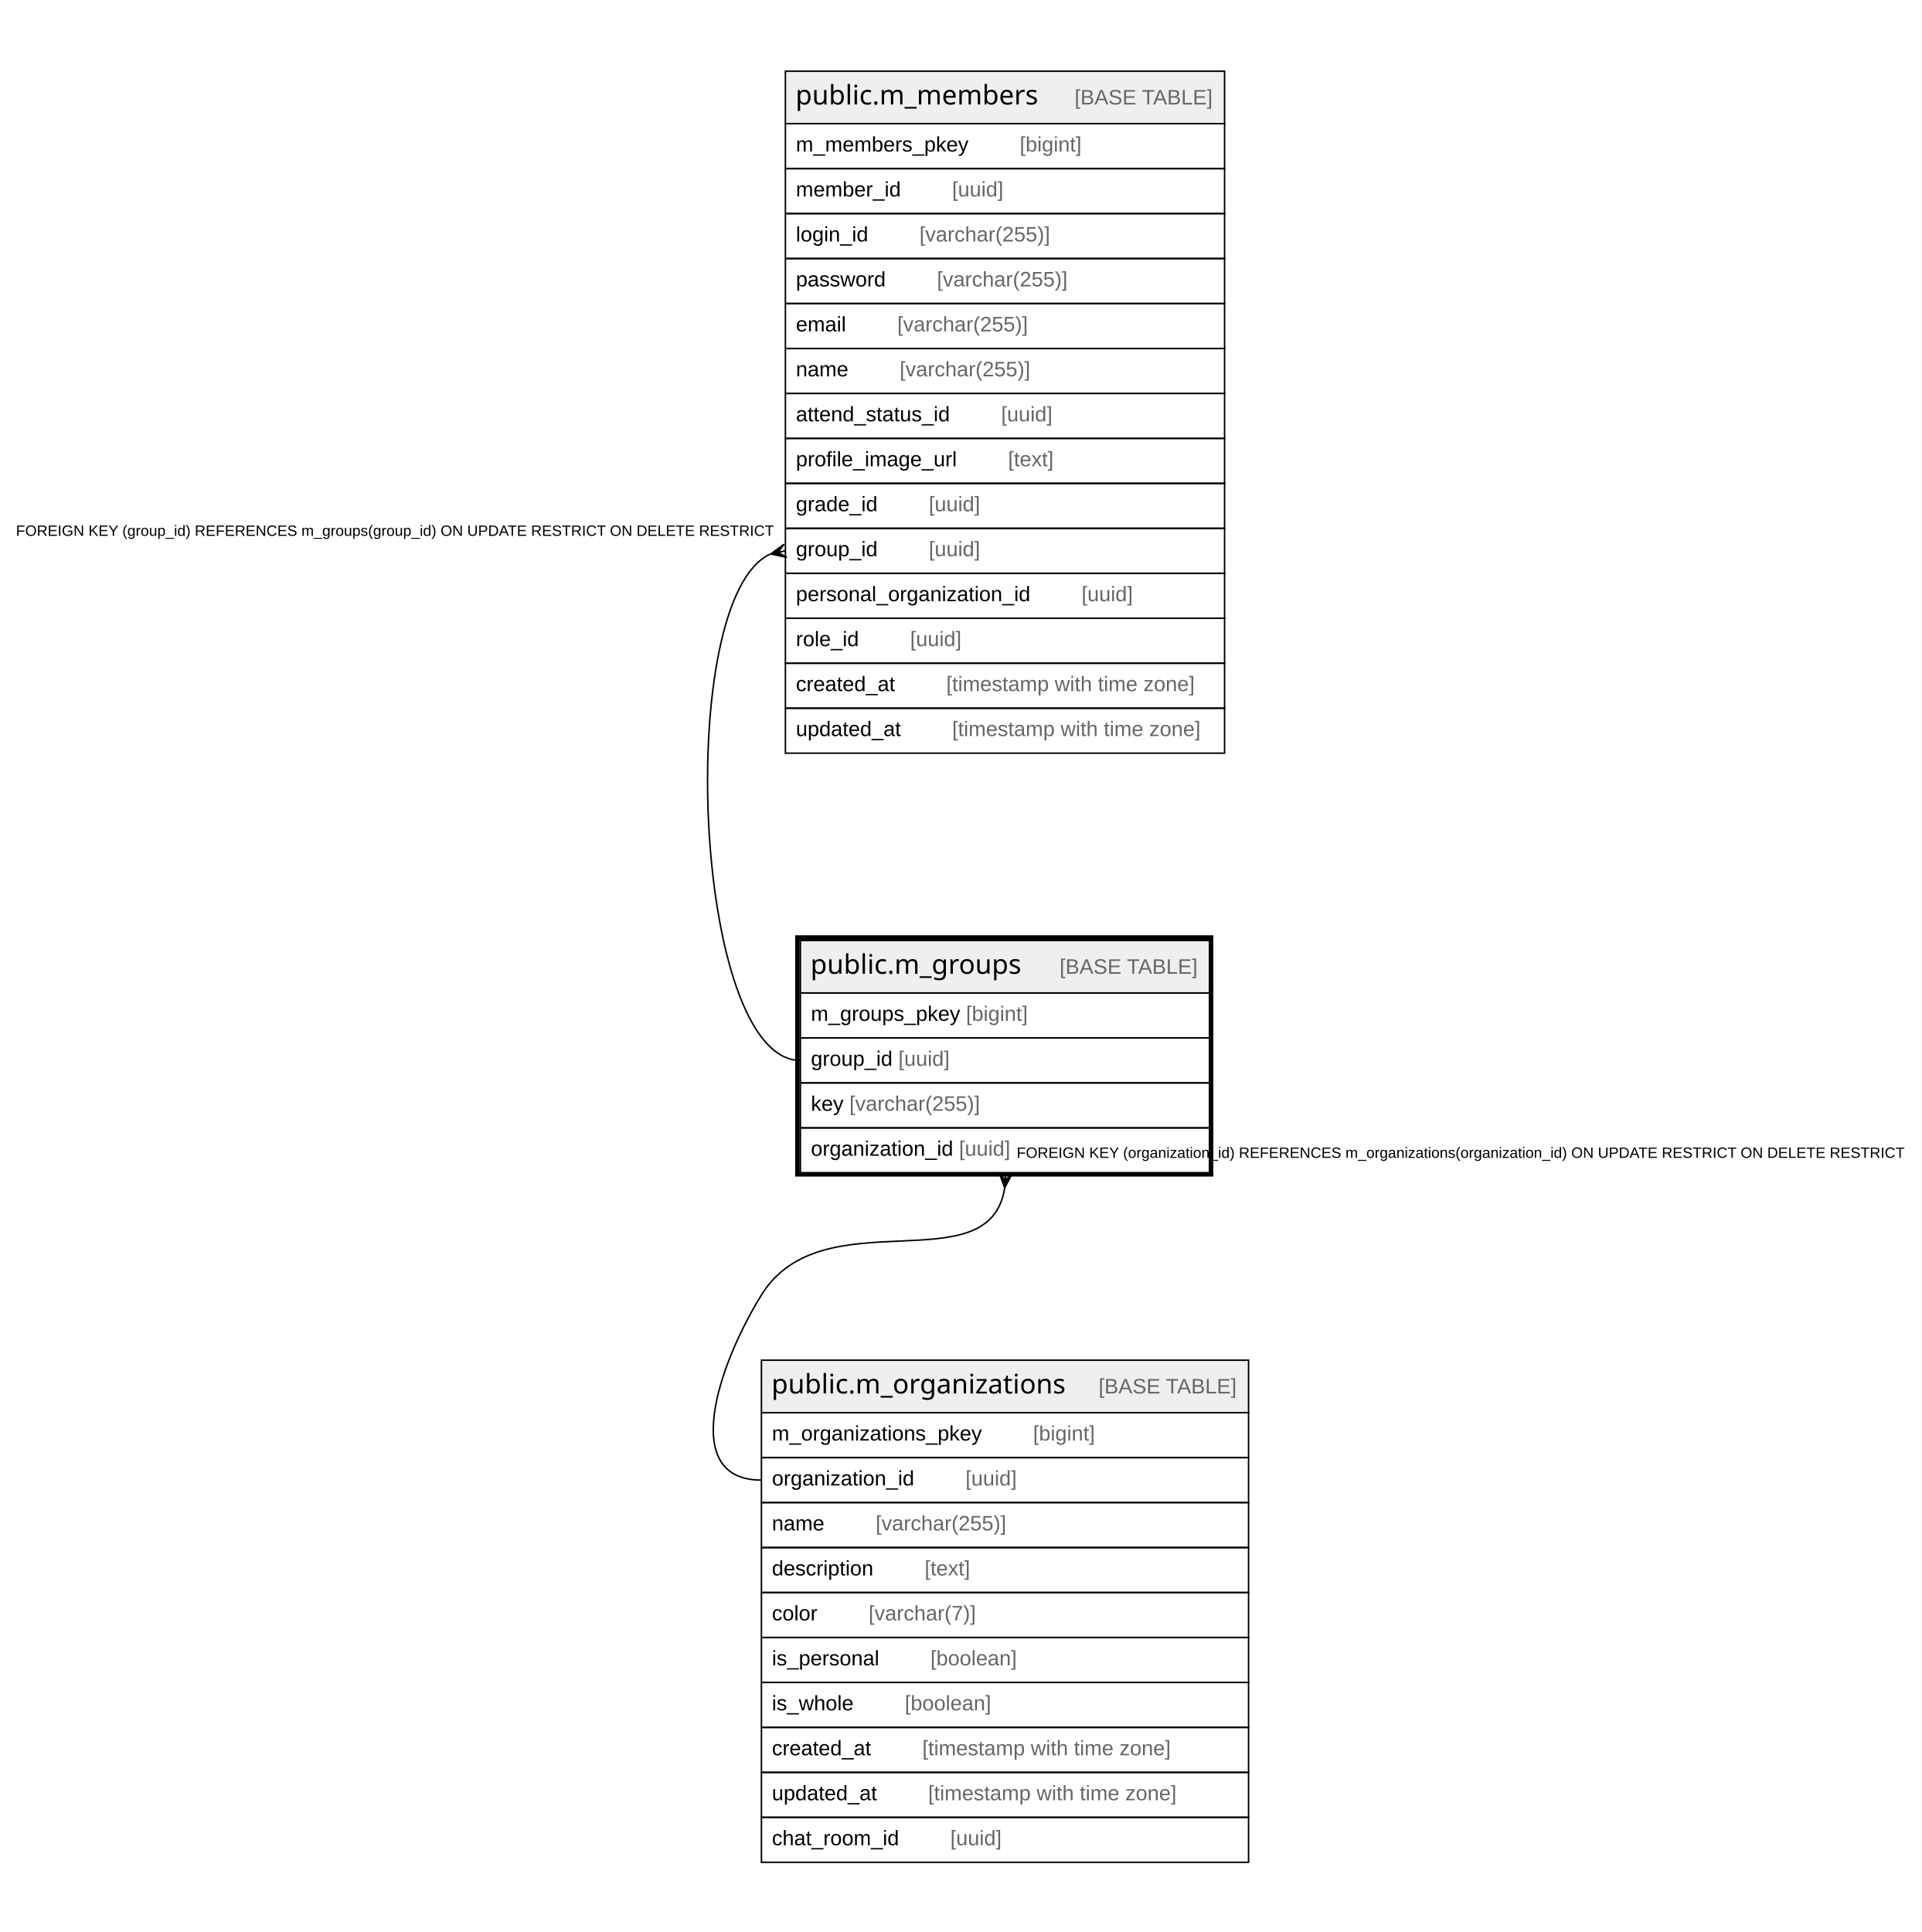
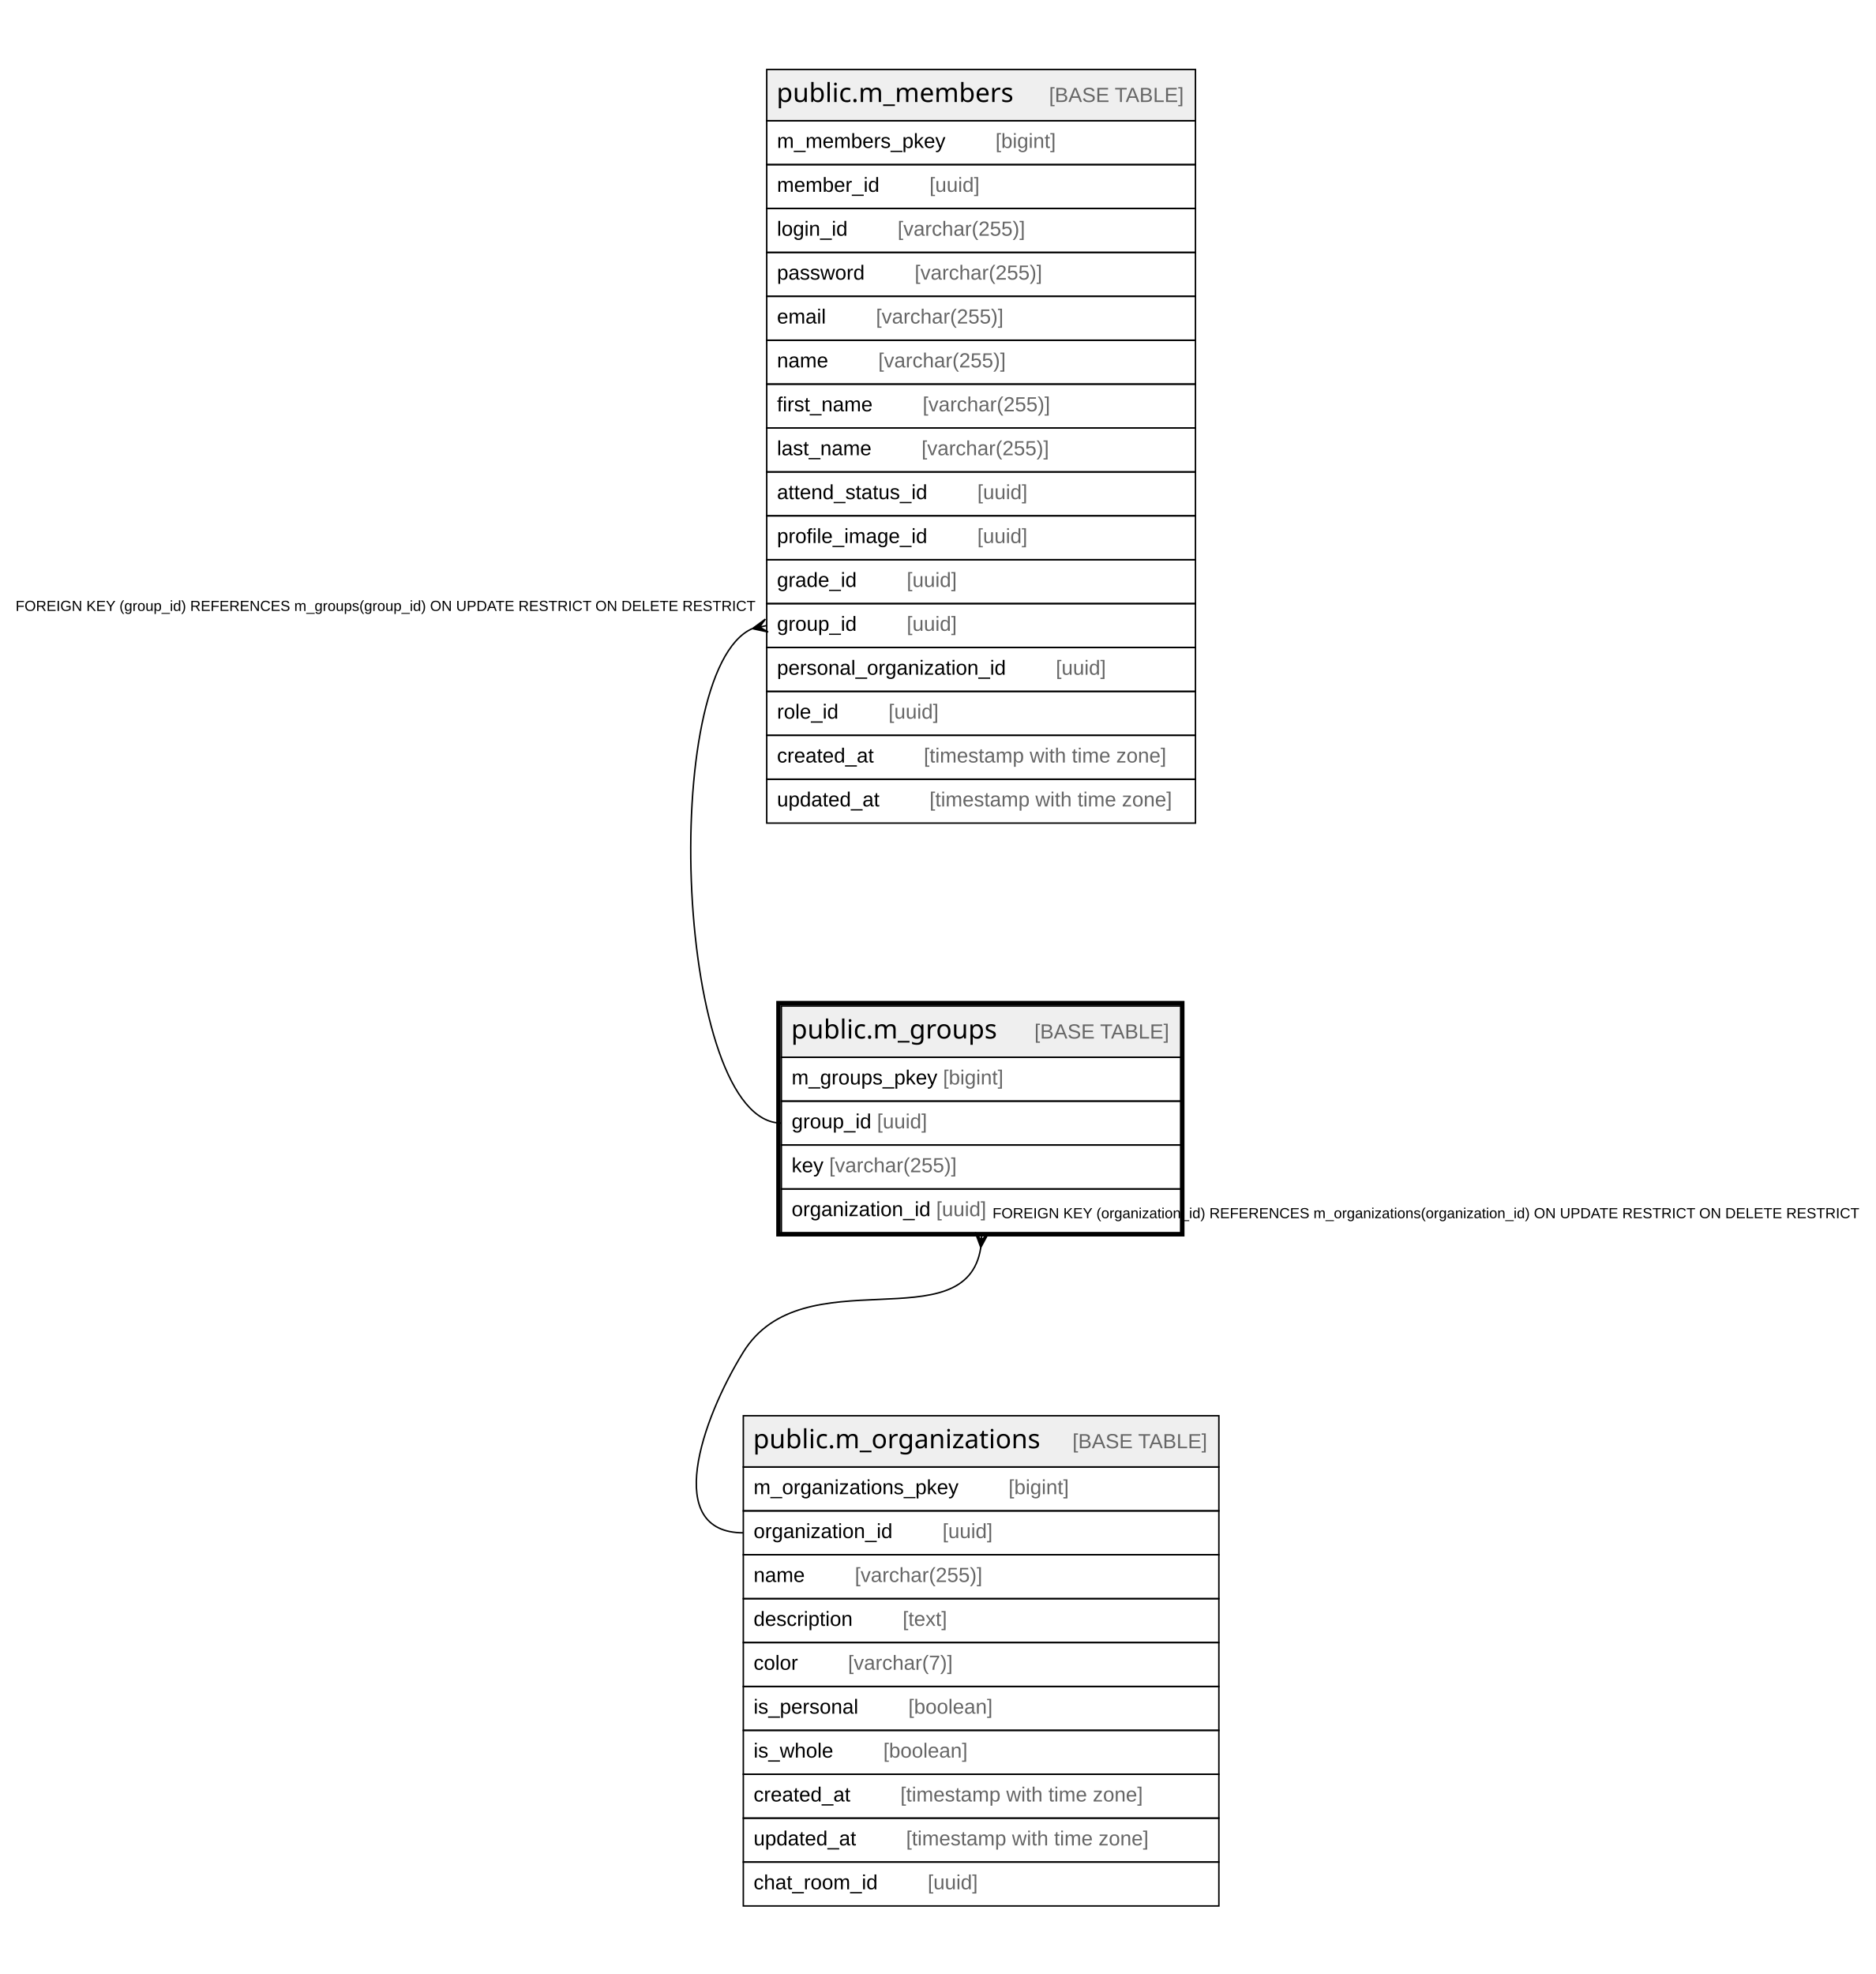
- <svg xmlns="http://www.w3.org/2000/svg" width="1282pt" height="1289pt" viewBox="0.00 0.00 1282.00 1289.00">
-   <g id="graph0" class="graph" transform="scale(1 1) rotate(0) translate(4 1285)">
-     <polygon fill="#ffffff" stroke="transparent" points="-4,4 -4,-1285 1278,-1285 1278,4 -4,4" />
+ <svg xmlns="http://www.w3.org/2000/svg" width="1282pt" height="1349pt" viewBox="0.00 0.00 1282.00 1349.00">
+   <g id="graph0" class="graph" transform="scale(1 1) rotate(0) translate(4 1345)">
+     <polygon fill="#ffffff" stroke="transparent" points="-4,4 -4,-1345 1278,-1345 1278,4 -4,4" />
    <g id="node1" class="node">
      <polygon fill="#efefef" stroke="transparent" points="530,-622.5 530,-657.5 803,-657.5 803,-622.5 530,-622.5" />
      <polygon fill="none" stroke="#000000" points="530,-622.5 530,-657.5 803,-657.5 803,-622.5 530,-622.5" />
      <text text-anchor="start" x="536.704" y="-635.3" font-family="Arial Bold" font-size="18.00" fill="#000000">public.m_groups</text>
      <text text-anchor="start" x="668.728" y="-635.3" font-family="Arial" font-size="14.00" fill="#000000">    </text>
      <text text-anchor="start" x="702.933" y="-635.3" font-family="Arial" font-size="14.00" fill="#666666">[BASE TABLE]</text>
      <polygon fill="none" stroke="#000000" points="530,-592.5 530,-622.5 803,-622.5 803,-592.5 530,-592.5" />
      <text text-anchor="start" x="537" y="-603.9" font-family="Arial" font-size="14.00" fill="#000000">m_groups_pkey </text>
      <text text-anchor="start" x="640.473" y="-603.9" font-family="Arial" font-size="14.00" fill="#666666">[bigint]</text>
      <polygon fill="none" stroke="#000000" points="530,-562.5 530,-592.5 803,-592.5 803,-562.5 530,-562.5" />
      <text text-anchor="start" x="537" y="-573.9" font-family="Arial" font-size="14.00" fill="#000000">group_id </text>
      <text text-anchor="start" x="595.353" y="-573.9" font-family="Arial" font-size="14.00" fill="#666666">[uuid]</text>
      <polygon fill="none" stroke="#000000" points="530,-532.5 530,-562.5 803,-562.5 803,-532.5 530,-532.5" />
      <text text-anchor="start" x="537" y="-543.9" font-family="Arial" font-size="14.00" fill="#000000">key </text>
      <text text-anchor="start" x="562.673" y="-543.9" font-family="Arial" font-size="14.00" fill="#666666">[varchar(255)]</text>
      <polygon fill="none" stroke="#000000" points="530,-502.5 530,-532.5 803,-532.5 803,-502.5 530,-502.5" />
      <text text-anchor="start" x="537" y="-513.9" font-family="Arial" font-size="14.00" fill="#000000">organization_id </text>
      <text text-anchor="start" x="635.805" y="-513.9" font-family="Arial" font-size="14.00" fill="#666666">[uuid]</text>
      <polygon fill="none" stroke="#000000" stroke-width="3" points="528,-501.5 528,-659.5 804,-659.5 804,-501.5 528,-501.5" />
    </g>
    <g id="node3" class="node">
      <polygon fill="#efefef" stroke="transparent" points="504,-342.5 504,-377.5 829,-377.5 829,-342.5 504,-342.5" />
      <polygon fill="none" stroke="#000000" points="504,-342.5 504,-377.5 829,-377.5 829,-342.5 504,-342.5" />
      <text text-anchor="start" x="510.699" y="-355.3" font-family="Arial Bold" font-size="18.00" fill="#000000">public.m_organizations</text>
      <text text-anchor="start" x="694.733" y="-355.3" font-family="Arial" font-size="14.00" fill="#000000">    </text>
      <text text-anchor="start" x="728.938" y="-355.3" font-family="Arial" font-size="14.00" fill="#666666">[BASE TABLE]</text>
      <polygon fill="none" stroke="#000000" points="504,-312.5 504,-342.5 829,-342.5 829,-312.5 504,-312.5" />
      <text text-anchor="start" x="511" y="-323.9" font-family="Arial" font-size="14.00" fill="#000000">m_organizations_pkey    </text>
      <text text-anchor="start" x="685.238" y="-323.9" font-family="Arial" font-size="14.00" fill="#666666">[bigint]</text>
      <polygon fill="none" stroke="#000000" points="504,-282.5 504,-312.5 829,-312.5 829,-282.5 504,-282.5" />
      <text text-anchor="start" x="511" y="-293.9" font-family="Arial" font-size="14.00" fill="#000000">organization_id    </text>
      <text text-anchor="start" x="640.119" y="-293.9" font-family="Arial" font-size="14.00" fill="#666666">[uuid]</text>
      <polygon fill="none" stroke="#000000" points="504,-252.5 504,-282.5 829,-282.5 829,-252.5 504,-252.5" />
      <text text-anchor="start" x="511" y="-263.9" font-family="Arial" font-size="14.00" fill="#000000">name    </text>
      <text text-anchor="start" x="580.213" y="-263.9" font-family="Arial" font-size="14.00" fill="#666666">[varchar(255)]</text>
      <polygon fill="none" stroke="#000000" points="504,-222.5 504,-252.5 829,-252.5 829,-222.5 504,-222.5" />
      <text text-anchor="start" x="511" y="-233.9" font-family="Arial" font-size="14.00" fill="#000000">description    </text>
      <text text-anchor="start" x="612.882" y="-233.9" font-family="Arial" font-size="14.00" fill="#666666">[text]</text>
      <polygon fill="none" stroke="#000000" points="504,-192.5 504,-222.5 829,-222.5 829,-192.5 504,-192.5" />
      <text text-anchor="start" x="511" y="-203.9" font-family="Arial" font-size="14.00" fill="#000000">color    </text>
      <text text-anchor="start" x="575.537" y="-203.9" font-family="Arial" font-size="14.00" fill="#666666">[varchar(7)]</text>
      <polygon fill="none" stroke="#000000" points="504,-162.5 504,-192.5 829,-192.5 829,-162.5 504,-162.5" />
      <text text-anchor="start" x="511" y="-173.9" font-family="Arial" font-size="14.00" fill="#000000">is_personal    </text>
      <text text-anchor="start" x="616.774" y="-173.9" font-family="Arial" font-size="14.00" fill="#666666">[boolean]</text>
      <polygon fill="none" stroke="#000000" points="504,-132.5 504,-162.5 829,-162.5 829,-132.5 504,-132.5" />
      <text text-anchor="start" x="511" y="-143.9" font-family="Arial" font-size="14.00" fill="#000000">is_whole    </text>
      <text text-anchor="start" x="599.655" y="-143.9" font-family="Arial" font-size="14.00" fill="#666666">[boolean]</text>
      <polygon fill="none" stroke="#000000" points="504,-102.5 504,-132.5 829,-132.5 829,-102.5 504,-102.5" />
      <text text-anchor="start" x="511" y="-113.9" font-family="Arial" font-size="14.00" fill="#000000">created_at    </text>
      <text text-anchor="start" x="611.342" y="-113.9" font-family="Arial" font-size="14.00" fill="#666666">[timestamp with time zone]</text>
      <polygon fill="none" stroke="#000000" points="504,-72.5 504,-102.5 829,-102.5 829,-72.5 504,-72.5" />
      <text text-anchor="start" x="511" y="-83.9" font-family="Arial" font-size="14.00" fill="#000000">updated_at    </text>
      <text text-anchor="start" x="615.247" y="-83.9" font-family="Arial" font-size="14.00" fill="#666666">[timestamp with time zone]</text>
      <polygon fill="none" stroke="#000000" points="504,-42.5 504,-72.5 829,-72.5 829,-42.5 504,-42.5" />
      <text text-anchor="start" x="511" y="-53.9" font-family="Arial" font-size="14.00" fill="#000000">chat_room_id    </text>
      <text text-anchor="start" x="630.001" y="-53.9" font-family="Arial" font-size="14.00" fill="#666666">[uuid]</text>
    </g>
    <g id="edge2" class="edge">
      <path fill="none" stroke="#000000" d="M666.289,-492.463C656.338,-427.372 544.669,-486.804 504,-421 475.143,-374.309 449.111,-297.5 504,-297.5" />
      <polygon fill="#000000" stroke="#000000" points="666.293,-492.525 662.511,-502.818 666.647,-497.512 667,-502.5 667,-502.5 667,-502.5 666.647,-497.512 671.489,-502.182 666.293,-492.525 666.293,-492.525" />
      <text text-anchor="start" x="674.318" y="-512.5" font-family="Arial" font-size="10.00" fill="#000000">FOREIGN KEY (organization_id) REFERENCES m_organizations(organization_id) ON UPDATE RESTRICT ON DELETE RESTRICT</text>
    </g>
    <g id="node2" class="node">
-       <polygon fill="#efefef" stroke="transparent" points="520,-1202.5 520,-1237.5 813,-1237.5 813,-1202.5 520,-1202.5" />
-       <polygon fill="none" stroke="#000000" points="520,-1202.5 520,-1237.5 813,-1237.5 813,-1202.5 520,-1202.5" />
-       <text text-anchor="start" x="526.715" y="-1215.3" font-family="Arial Bold" font-size="18.00" fill="#000000">public.m_members</text>
-       <text text-anchor="start" x="678.717" y="-1215.3" font-family="Arial" font-size="14.00" fill="#000000">    </text>
-       <text text-anchor="start" x="712.922" y="-1215.3" font-family="Arial" font-size="14.00" fill="#666666">[BASE TABLE]</text>
+       <polygon fill="#efefef" stroke="transparent" points="520,-1262.5 520,-1297.5 813,-1297.5 813,-1262.5 520,-1262.5" />
+       <polygon fill="none" stroke="#000000" points="520,-1262.5 520,-1297.5 813,-1297.5 813,-1262.5 520,-1262.5" />
+       <text text-anchor="start" x="526.715" y="-1275.3" font-family="Arial Bold" font-size="18.00" fill="#000000">public.m_members</text>
+       <text text-anchor="start" x="678.717" y="-1275.3" font-family="Arial" font-size="14.00" fill="#000000">    </text>
+       <text text-anchor="start" x="712.922" y="-1275.3" font-family="Arial" font-size="14.00" fill="#666666">[BASE TABLE]</text>
+       <polygon fill="none" stroke="#000000" points="520,-1232.5 520,-1262.5 813,-1262.5 813,-1232.5 520,-1232.5" />
+       <text text-anchor="start" x="527" y="-1243.9" font-family="Arial" font-size="14.00" fill="#000000">m_members_pkey    </text>
+       <text text-anchor="start" x="676.325" y="-1243.9" font-family="Arial" font-size="14.00" fill="#666666">[bigint]</text>
+       <polygon fill="none" stroke="#000000" points="520,-1202.5 520,-1232.5 813,-1232.5 813,-1202.5 520,-1202.5" />
+       <text text-anchor="start" x="527" y="-1213.9" font-family="Arial" font-size="14.00" fill="#000000">member_id    </text>
+       <text text-anchor="start" x="631.206" y="-1213.9" font-family="Arial" font-size="14.00" fill="#666666">[uuid]</text>
      <polygon fill="none" stroke="#000000" points="520,-1172.5 520,-1202.5 813,-1202.5 813,-1172.5 520,-1172.5" />
-       <text text-anchor="start" x="527" y="-1183.9" font-family="Arial" font-size="14.00" fill="#000000">m_members_pkey    </text>
-       <text text-anchor="start" x="676.325" y="-1183.9" font-family="Arial" font-size="14.00" fill="#666666">[bigint]</text>
+       <text text-anchor="start" x="527" y="-1183.9" font-family="Arial" font-size="14.00" fill="#000000">login_id    </text>
+       <text text-anchor="start" x="609.438" y="-1183.9" font-family="Arial" font-size="14.00" fill="#666666">[varchar(255)]</text>
      <polygon fill="none" stroke="#000000" points="520,-1142.5 520,-1172.5 813,-1172.5 813,-1142.5 520,-1142.5" />
-       <text text-anchor="start" x="527" y="-1153.9" font-family="Arial" font-size="14.00" fill="#000000">member_id    </text>
-       <text text-anchor="start" x="631.206" y="-1153.9" font-family="Arial" font-size="14.00" fill="#666666">[uuid]</text>
+       <text text-anchor="start" x="527" y="-1153.9" font-family="Arial" font-size="14.00" fill="#000000">password    </text>
+       <text text-anchor="start" x="621.102" y="-1153.9" font-family="Arial" font-size="14.00" fill="#666666">[varchar(255)]</text>
      <polygon fill="none" stroke="#000000" points="520,-1112.5 520,-1142.5 813,-1142.5 813,-1112.5 520,-1112.5" />
-       <text text-anchor="start" x="527" y="-1123.9" font-family="Arial" font-size="14.00" fill="#000000">login_id    </text>
-       <text text-anchor="start" x="609.438" y="-1123.9" font-family="Arial" font-size="14.00" fill="#666666">[varchar(255)]</text>
+       <text text-anchor="start" x="527" y="-1123.9" font-family="Arial" font-size="14.00" fill="#000000">email    </text>
+       <text text-anchor="start" x="594.644" y="-1123.9" font-family="Arial" font-size="14.00" fill="#666666">[varchar(255)]</text>
      <polygon fill="none" stroke="#000000" points="520,-1082.5 520,-1112.5 813,-1112.5 813,-1082.5 520,-1082.5" />
-       <text text-anchor="start" x="527" y="-1093.9" font-family="Arial" font-size="14.00" fill="#000000">password    </text>
-       <text text-anchor="start" x="621.102" y="-1093.9" font-family="Arial" font-size="14.00" fill="#666666">[varchar(255)]</text>
+       <text text-anchor="start" x="527" y="-1093.9" font-family="Arial" font-size="14.00" fill="#000000">name    </text>
+       <text text-anchor="start" x="596.213" y="-1093.9" font-family="Arial" font-size="14.00" fill="#666666">[varchar(255)]</text>
      <polygon fill="none" stroke="#000000" points="520,-1052.5 520,-1082.5 813,-1082.5 813,-1052.5 520,-1052.5" />
-       <text text-anchor="start" x="527" y="-1063.9" font-family="Arial" font-size="14.00" fill="#000000">email    </text>
-       <text text-anchor="start" x="594.644" y="-1063.9" font-family="Arial" font-size="14.00" fill="#666666">[varchar(255)]</text>
+       <text text-anchor="start" x="527" y="-1063.9" font-family="Arial" font-size="14.00" fill="#000000">first_name    </text>
+       <text text-anchor="start" x="626.544" y="-1063.9" font-family="Arial" font-size="14.00" fill="#666666">[varchar(255)]</text>
      <polygon fill="none" stroke="#000000" points="520,-1022.5 520,-1052.5 813,-1052.5 813,-1022.5 520,-1022.5" />
-       <text text-anchor="start" x="527" y="-1033.9" font-family="Arial" font-size="14.00" fill="#000000">name    </text>
-       <text text-anchor="start" x="596.213" y="-1033.9" font-family="Arial" font-size="14.00" fill="#666666">[varchar(255)]</text>
+       <text text-anchor="start" x="527" y="-1033.9" font-family="Arial" font-size="14.00" fill="#000000">last_name    </text>
+       <text text-anchor="start" x="625.776" y="-1033.9" font-family="Arial" font-size="14.00" fill="#666666">[varchar(255)]</text>
      <polygon fill="none" stroke="#000000" points="520,-992.5 520,-1022.5 813,-1022.5 813,-992.5 520,-992.5" />
      <text text-anchor="start" x="527" y="-1003.9" font-family="Arial" font-size="14.00" fill="#000000">attend_status_id    </text>
      <text text-anchor="start" x="663.917" y="-1003.9" font-family="Arial" font-size="14.00" fill="#666666">[uuid]</text>
      <polygon fill="none" stroke="#000000" points="520,-962.5 520,-992.5 813,-992.5 813,-962.5 520,-962.5" />
-       <text text-anchor="start" x="527" y="-973.9" font-family="Arial" font-size="14.00" fill="#000000">profile_image_url    </text>
-       <text text-anchor="start" x="668.547" y="-973.9" font-family="Arial" font-size="14.00" fill="#666666">[text]</text>
+       <text text-anchor="start" x="527" y="-973.9" font-family="Arial" font-size="14.00" fill="#000000">profile_image_id    </text>
+       <text text-anchor="start" x="663.886" y="-973.9" font-family="Arial" font-size="14.00" fill="#666666">[uuid]</text>
      <polygon fill="none" stroke="#000000" points="520,-932.5 520,-962.5 813,-962.5 813,-932.5 520,-932.5" />
      <text text-anchor="start" x="527" y="-943.9" font-family="Arial" font-size="14.00" fill="#000000">grade_id    </text>
      <text text-anchor="start" x="615.668" y="-943.9" font-family="Arial" font-size="14.00" fill="#666666">[uuid]</text>
      <polygon fill="none" stroke="#000000" points="520,-902.5 520,-932.5 813,-932.5 813,-902.5 520,-902.5" />
      <text text-anchor="start" x="527" y="-913.9" font-family="Arial" font-size="14.00" fill="#000000">group_id    </text>
      <text text-anchor="start" x="615.668" y="-913.9" font-family="Arial" font-size="14.00" fill="#666666">[uuid]</text>
      <polygon fill="none" stroke="#000000" points="520,-872.5 520,-902.5 813,-902.5 813,-872.5 520,-872.5" />
      <text text-anchor="start" x="527" y="-883.9" font-family="Arial" font-size="14.00" fill="#000000">personal_organization_id    </text>
      <text text-anchor="start" x="717.582" y="-883.9" font-family="Arial" font-size="14.00" fill="#666666">[uuid]</text>
      <polygon fill="none" stroke="#000000" points="520,-842.5 520,-872.5 813,-872.5 813,-842.5 520,-842.5" />
      <text text-anchor="start" x="527" y="-853.9" font-family="Arial" font-size="14.00" fill="#000000">role_id    </text>
      <text text-anchor="start" x="603.209" y="-853.9" font-family="Arial" font-size="14.00" fill="#666666">[uuid]</text>
      <polygon fill="none" stroke="#000000" points="520,-812.5 520,-842.5 813,-842.5 813,-812.5 520,-812.5" />
      <text text-anchor="start" x="527" y="-823.9" font-family="Arial" font-size="14.00" fill="#000000">created_at    </text>
      <text text-anchor="start" x="627.342" y="-823.9" font-family="Arial" font-size="14.00" fill="#666666">[timestamp with time zone]</text>
      <polygon fill="none" stroke="#000000" points="520,-782.5 520,-812.5 813,-812.5 813,-782.5 520,-782.5" />
      <text text-anchor="start" x="527" y="-793.9" font-family="Arial" font-size="14.00" fill="#000000">updated_at    </text>
      <text text-anchor="start" x="631.247" y="-793.9" font-family="Arial" font-size="14.00" fill="#666666">[timestamp with time zone]</text>
    </g>
    <g id="edge1" class="edge">
      <path fill="none" stroke="#000000" d="M509.933,-915.329C445.493,-886.372 457.955,-577.5 530,-577.5" />
      <polygon fill="#000000" stroke="#000000" points="510.225,-915.392 519.051,-921.899 515.112,-916.446 520,-917.5 520,-917.5 520,-917.5 515.112,-916.446 520.949,-913.101 510.225,-915.392 510.225,-915.392" />
      <text text-anchor="start" x="6.66" y="-927.5" font-family="Arial" font-size="10.00" fill="#000000">FOREIGN KEY (group_id) REFERENCES m_groups(group_id) ON UPDATE RESTRICT ON DELETE RESTRICT</text>
    </g>
  </g>
</svg>
